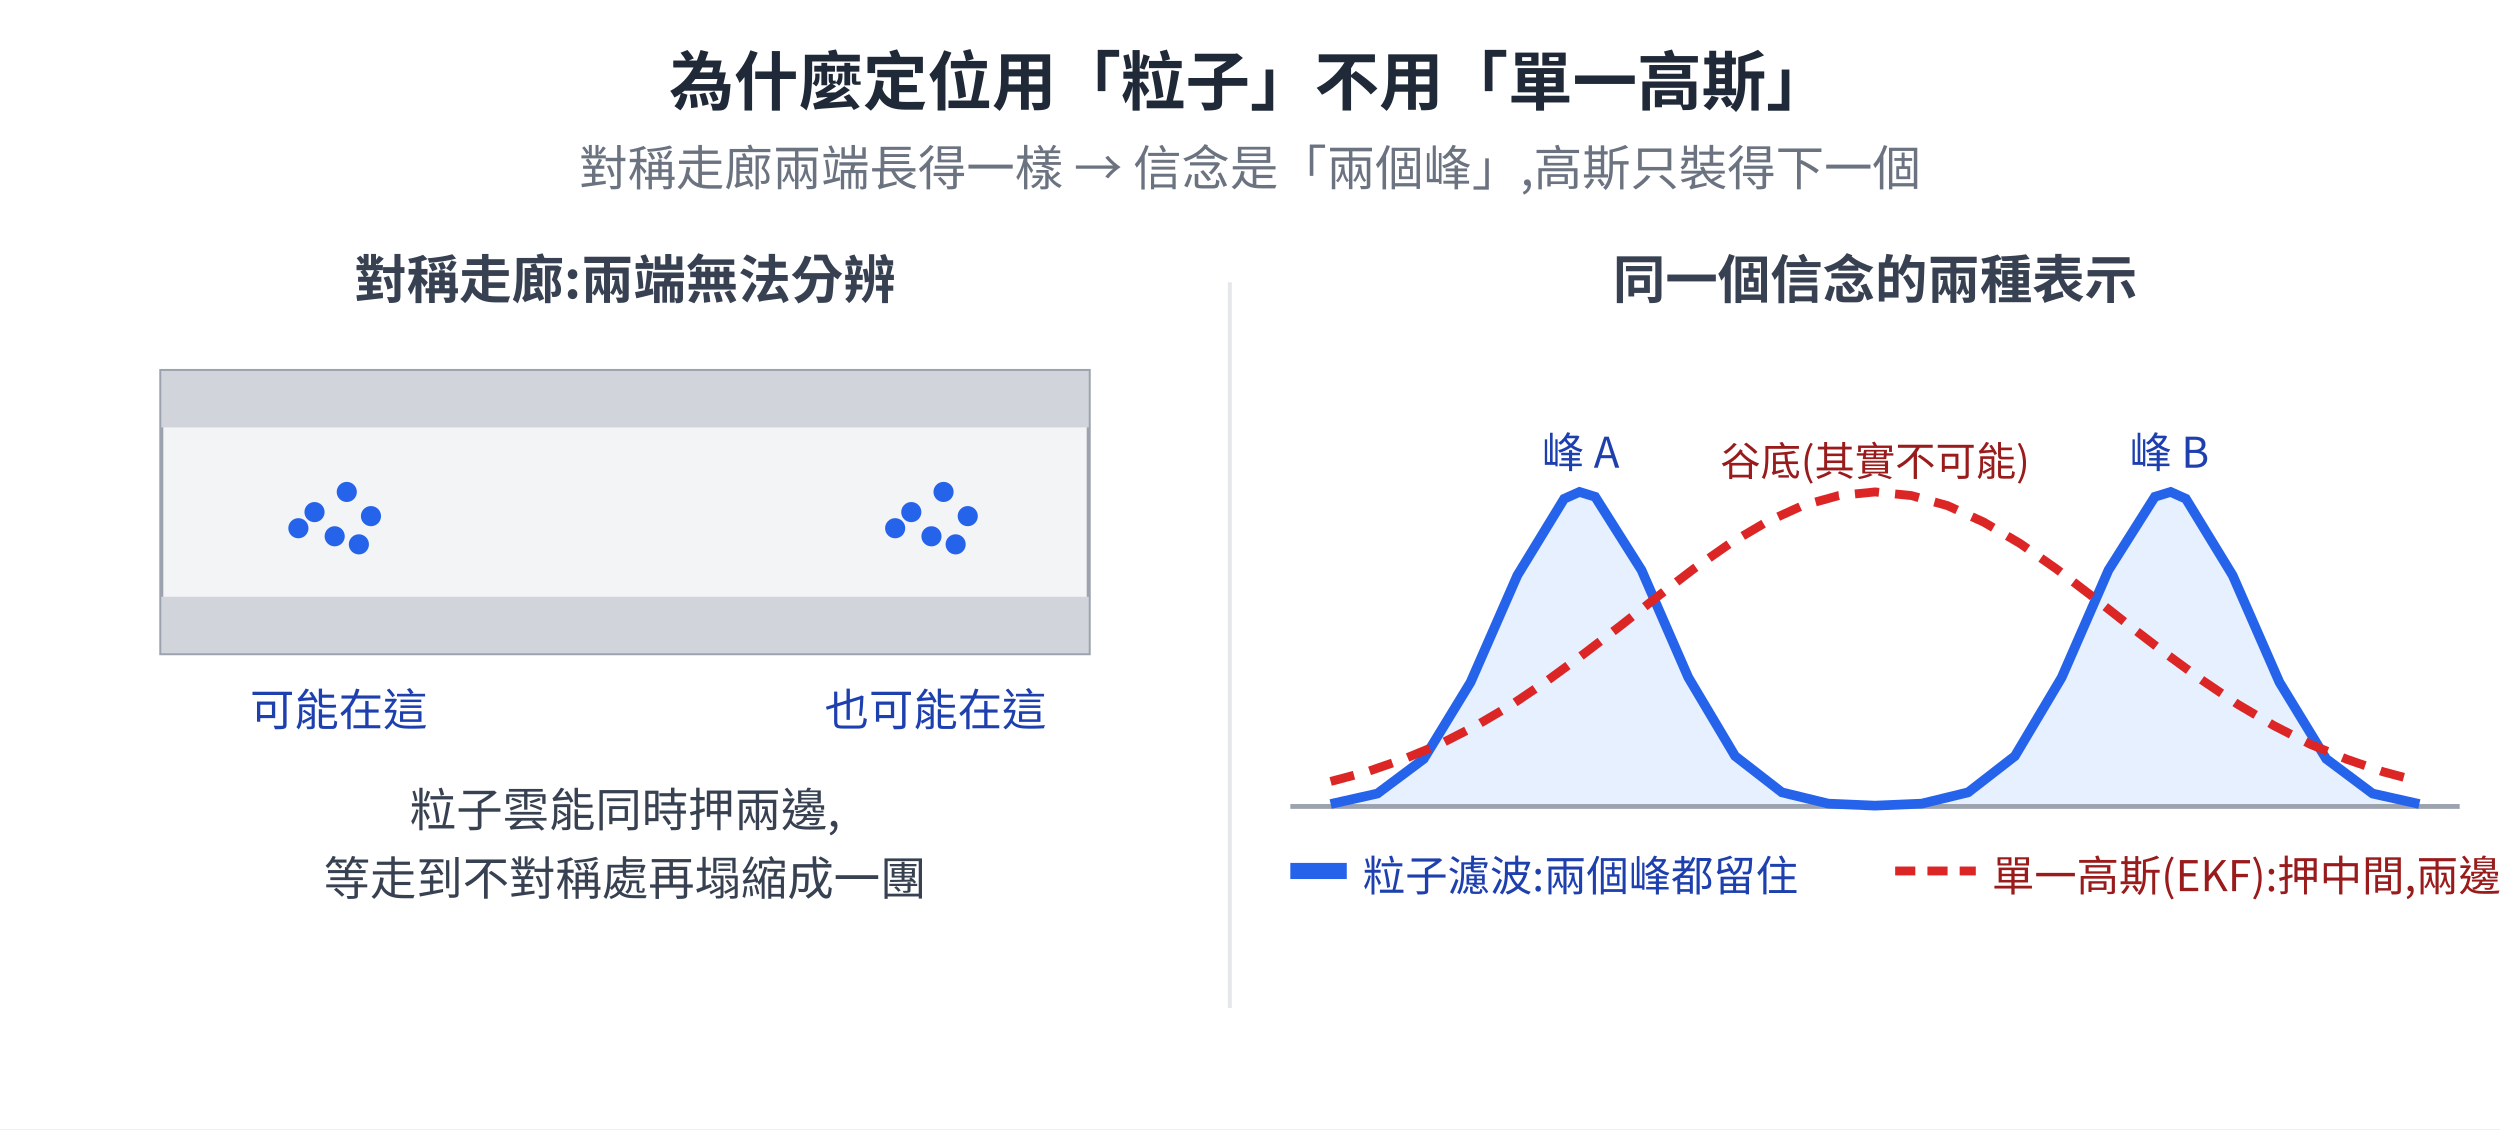
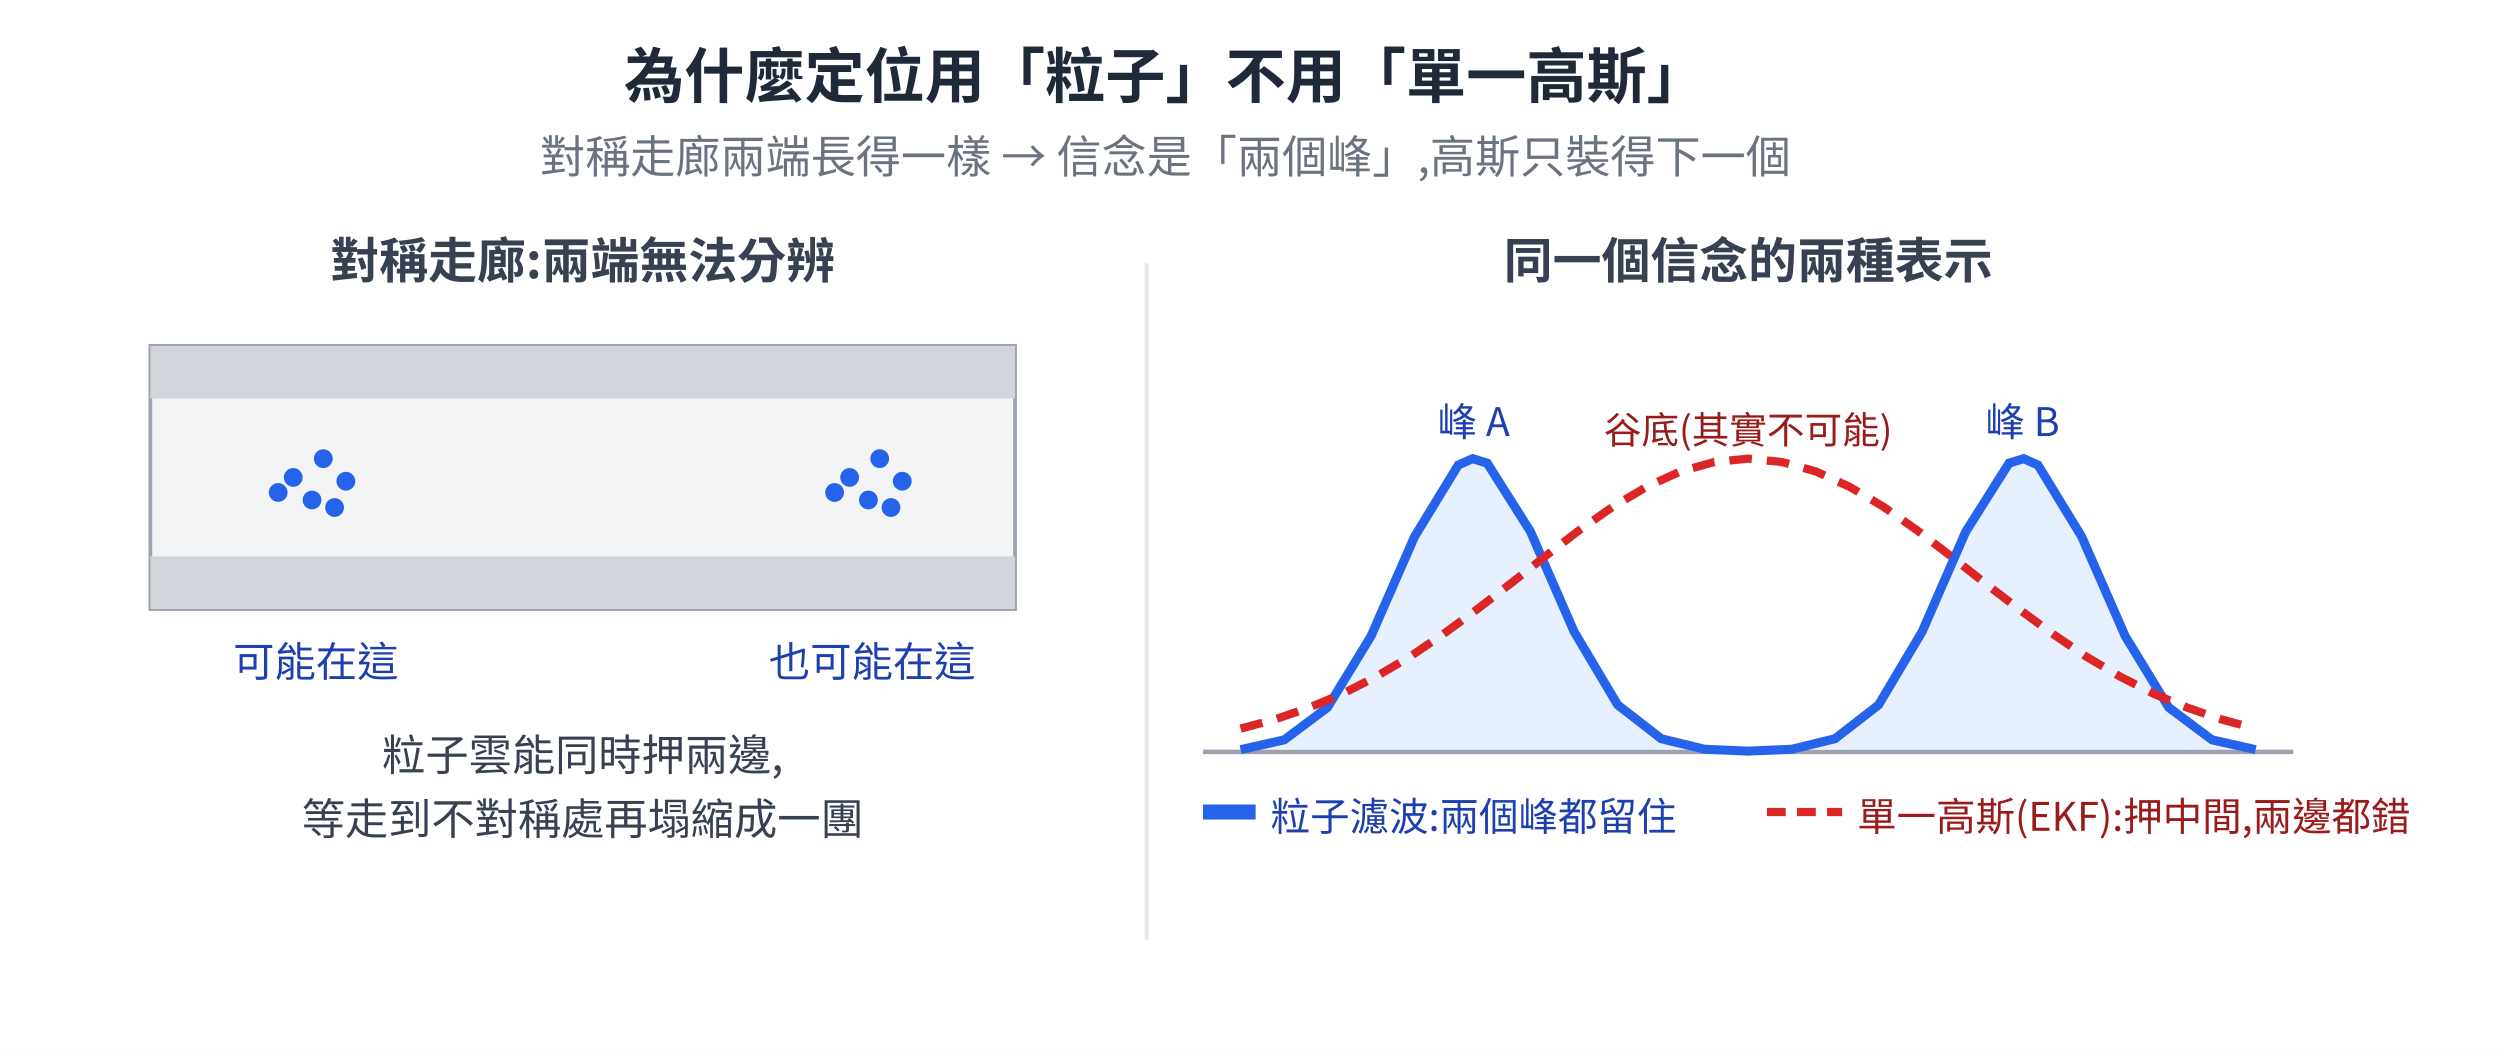
- <svg xmlns="http://www.w3.org/2000/svg" viewBox="0 0 620 280" font-family="'Noto Sans CJK TC','PingFang TC','Microsoft JhengHei',sans-serif">
-   <rect width="620" height="280" fill="#ffffff" />
+ <svg xmlns="http://www.w3.org/2000/svg" viewBox="0 0 665 280" font-family="'Noto Sans CJK TC','PingFang TC','Microsoft JhengHei',sans-serif">
+   <rect width="665" height="280" fill="#ffffff" />
  <text x="310" y="26" text-anchor="middle" font-size="16" font-weight="700" fill="#1F2937">為什麼定位用「粒子」不用「單一高斯」</text>
  <text x="310" y="46" text-anchor="middle" font-size="12" fill="#6B7280">對稱走廊兩端長得一樣 → 信念是「兩個峰」,高斯只裝得下一個</text>
  <text x="155" y="74" text-anchor="middle" font-size="13" font-weight="700" fill="#374151">對稱走廊:兩端無法分辨</text>
  <rect x="40" y="92" width="230" height="70" fill="#F3F4F6" stroke="#9CA3AF" />
  <rect x="40" y="92" width="230" height="14" fill="#D1D5DB" />
  <rect x="40" y="148" width="230" height="14" fill="#D1D5DB" />
  <g fill="#2563EB">
    <circle cx="78" cy="127" r="2.5" />
    <circle cx="86" cy="122" r="2.5" />
    <circle cx="83" cy="133" r="2.5" />
    <circle cx="92" cy="128" r="2.5" />
    <circle cx="74" cy="131" r="2.5" />
    <circle cx="89" cy="135" r="2.5" />
  </g>
  <g fill="#2563EB">
    <circle cx="226" cy="127" r="2.5" />
    <circle cx="234" cy="122" r="2.5" />
    <circle cx="231" cy="133" r="2.5" />
    <circle cx="240" cy="128" r="2.5" />
    <circle cx="222" cy="131" r="2.5" />
    <circle cx="237" cy="135" r="2.5" />
  </g>
  <text x="84" y="180" text-anchor="middle" font-size="11" fill="#1E40AF">可能在這</text>
  <text x="232" y="180" text-anchor="middle" font-size="11" fill="#1E40AF">也可能在這</text>
  <text x="155" y="205" text-anchor="middle" font-size="11.5" fill="#374151">粒子雲能同時押兩邊,</text>
  <text x="155" y="222" text-anchor="middle" font-size="11.5" fill="#374151">等走到不對稱處再塌縮成一團</text>
  <line x1="305" y1="70" x2="305" y2="250" stroke="#E5E7EB" />
  <text x="465" y="74" text-anchor="middle" font-size="13" font-weight="700" fill="#374151">同一個信念的兩種表示</text>
  <line x1="320" y1="200" x2="610" y2="200" stroke="#9CA3AF" stroke-width="1.2" />
  <path d="M330.0,199.4 L341.6,196.8 L353.1,188.2 L364.7,169.2 L376.3,142.7 L387.9,123.7 L391.7,122.0 L395.6,123.2 L407.1,141.4 L418.7,168.0 L430.3,187.5 L441.9,196.5 L453.4,199.3 L465.0,199.8 L476.6,199.3 L488.1,196.5 L499.7,187.5 L511.3,168.0 L522.9,141.4 L534.4,123.2 L538.3,122.0 L542.1,123.7 L553.7,142.7 L565.3,169.2 L576.9,188.2 L588.4,196.8 L600.0,199.4" fill="#DBEAFE" opacity="0.7" />
  <path d="M330.0,199.4 L341.6,196.8 L353.1,188.2 L364.7,169.2 L376.3,142.7 L387.9,123.7 L391.7,122.0 L395.6,123.2 L407.1,141.4 L418.7,168.0 L430.3,187.5 L441.9,196.5 L453.4,199.3 L465.0,199.8 L476.6,199.3 L488.1,196.5 L499.7,187.5 L511.3,168.0 L522.9,141.4 L534.4,123.2 L538.3,122.0 L542.1,123.7 L553.7,142.7 L565.3,169.2 L576.9,188.2 L588.4,196.8 L600.0,199.4" fill="none" stroke="#2563EB" stroke-width="2.4" />
  <path d="M330.0,193.8 L339.0,191.4 L348.0,188.3 L357.0,184.6 L366.0,180.0 L375.0,174.7 L384.0,168.6 L393.0,162.0 L402.0,155.1 L411.0,148.0 L420.0,141.1 L429.0,134.8 L438.0,129.5 L447.0,125.4 L456.0,122.9 L465.0,122.0 L474.0,122.9 L483.0,125.4 L492.0,129.5 L501.0,134.8 L510.0,141.1 L519.0,148.0 L528.0,155.1 L537.0,162.0 L546.0,168.6 L555.0,174.7 L564.0,180.0 L573.0,184.6 L582.0,188.3 L591.0,191.4 L600.0,193.8" fill="none" stroke="#DC2626" stroke-width="2.2" stroke-dasharray="6 4" />
  <text x="465" y="118" text-anchor="middle" font-size="10" fill="#991B1B">谷底(其實不可能)</text>
  <text x="392" y="116" text-anchor="middle" font-size="10.5" fill="#1E40AF">峰 A</text>
  <text x="538" y="116" text-anchor="middle" font-size="10.5" fill="#1E40AF">峰 B</text>
  <rect x="320" y="214" width="14" height="4" fill="#2563EB" />
  <text x="338" y="221" font-size="10.5" fill="#1E40AF">粒子濾波:兩個峰都留住</text>
  <line x1="470" y1="216" x2="490" y2="216" stroke="#DC2626" stroke-width="2.2" stroke-dasharray="5 3" />
  <text x="494" y="221" font-size="10.5" fill="#991B1B">單一高斯(EKF):押中間,兩邊都錯</text>
</svg>
